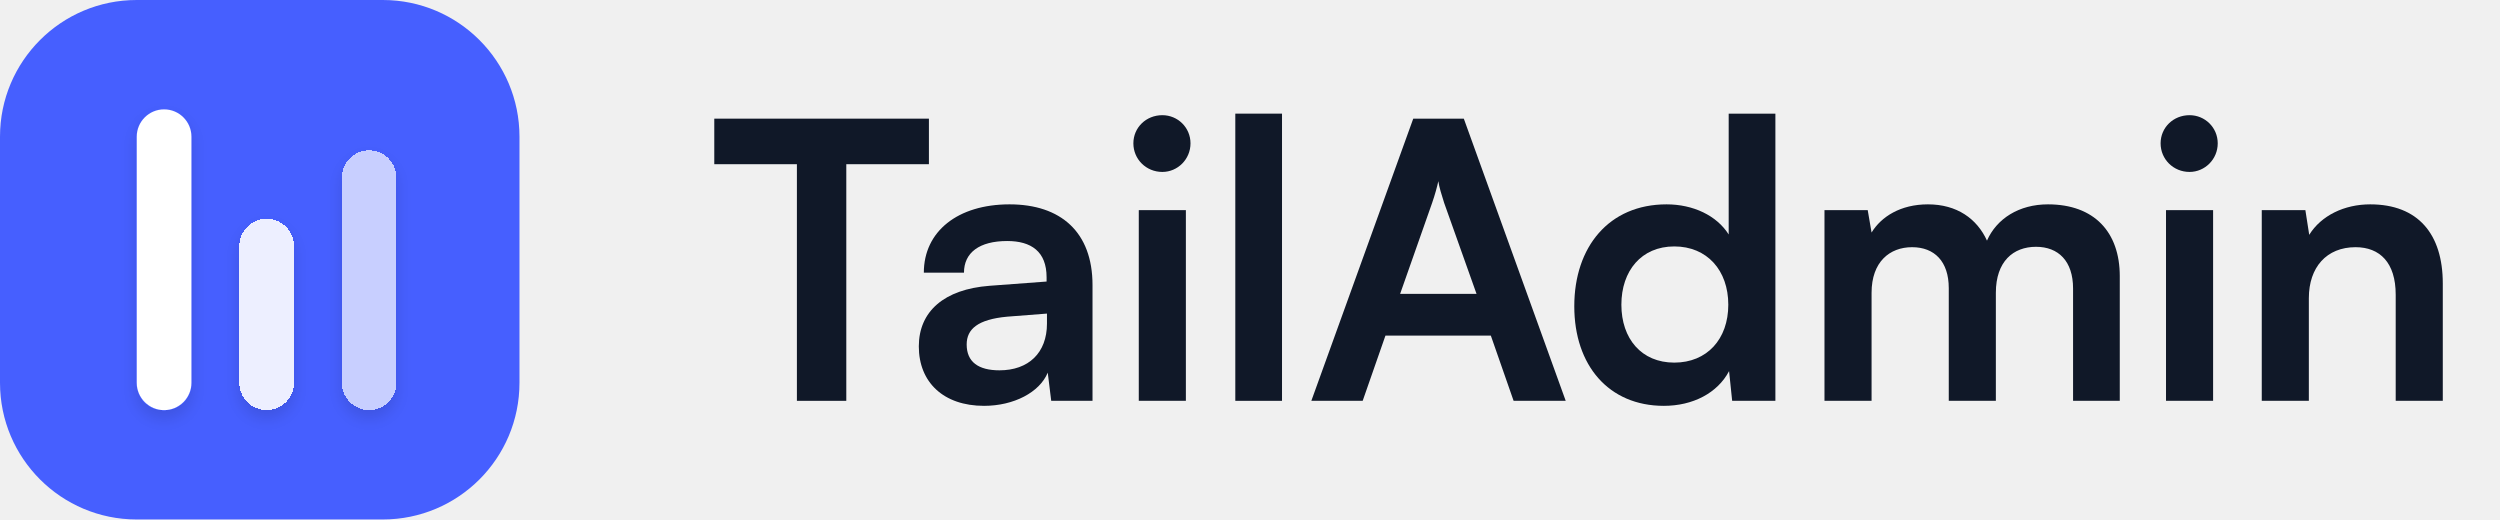
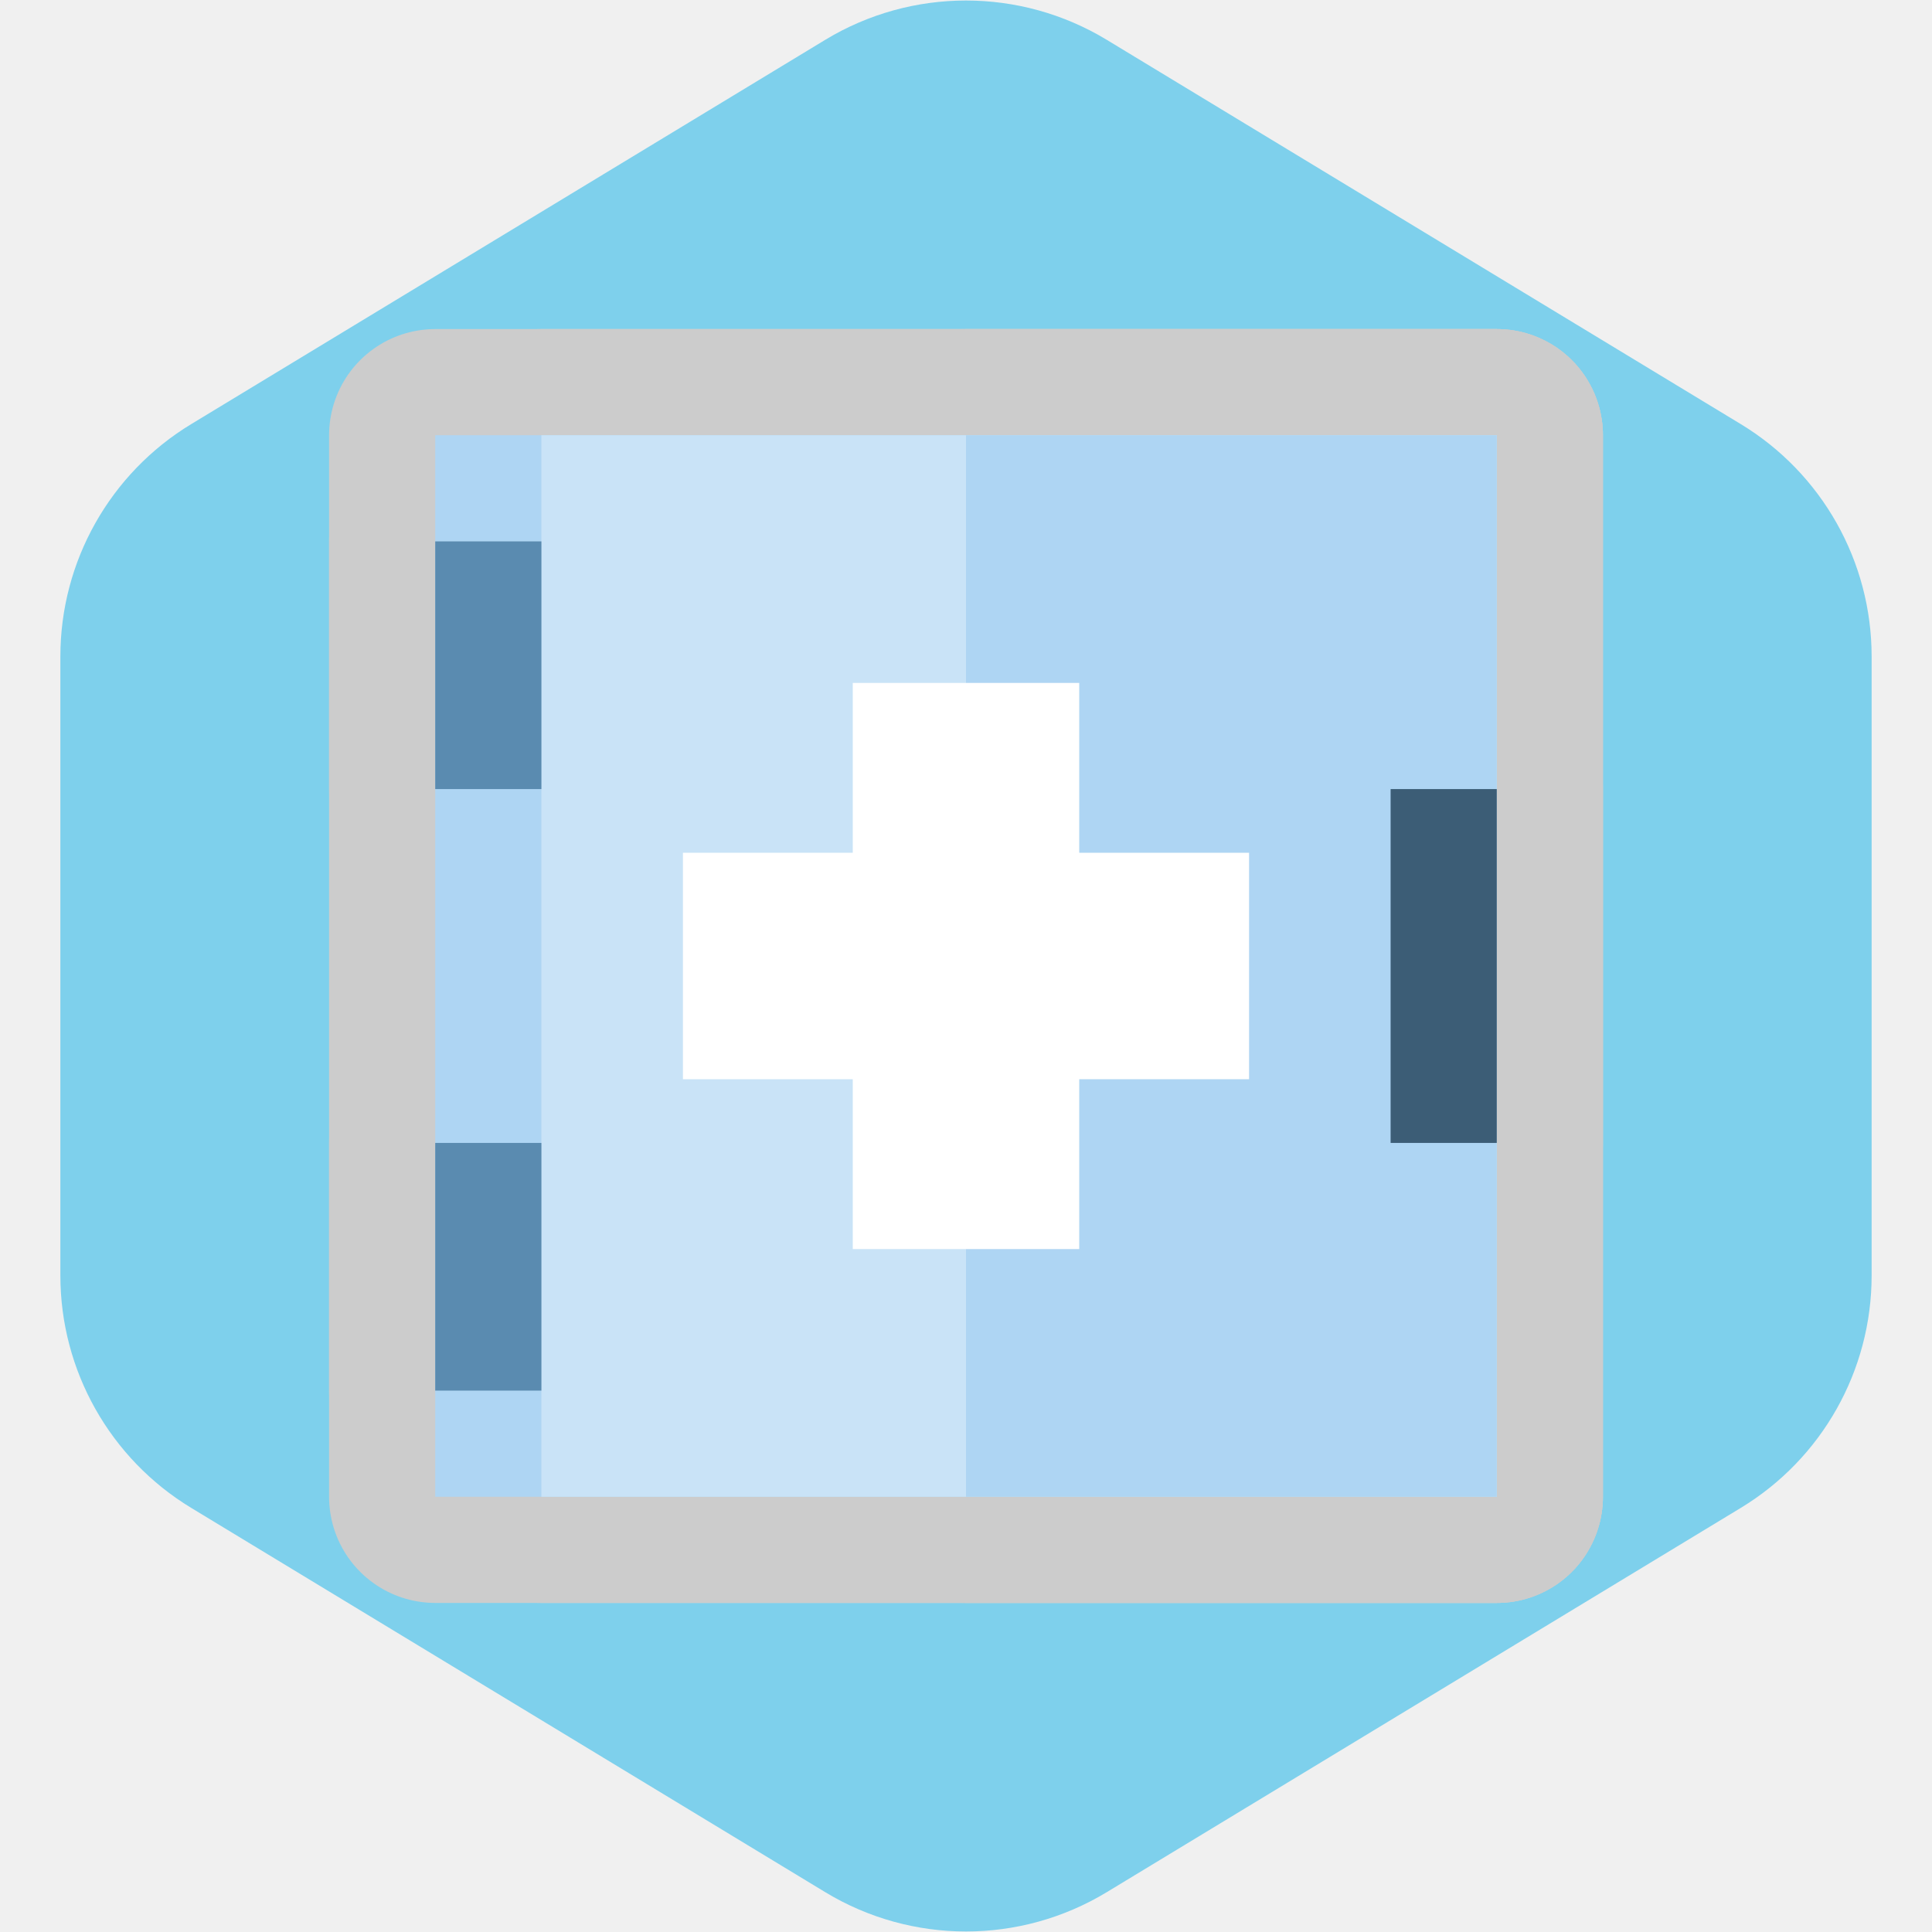
- <svg xmlns="http://www.w3.org/2000/svg" width="154" height="32" viewBox="0 0 154 32" fill="none">
-   <path d="M0 8.421C0 3.77 3.77 0 8.421 0H23.579C28.23 0 32 3.77 32 8.421V23.579C32 28.23 28.23 32 23.579 32H8.421C3.77 32 0 28.23 0 23.579V8.421Z" fill="#465FFF" />
-   <g filter="url(#filter0_d_1624_24907)">
-     <path d="M8.424 8.422C8.424 7.491 9.178 6.737 10.108 6.737V6.737C11.038 6.737 11.792 7.491 11.792 8.422V23.579C11.792 24.51 11.038 25.264 10.108 25.264V25.264C9.178 25.264 8.424 24.51 8.424 23.579V8.422Z" fill="white" />
+ <svg xmlns="http://www.w3.org/2000/svg" version="1.1" id="Layer_1" viewBox="-209.92 -209.92 931.84 931.84" xml:space="preserve" width="91px" height="91px" fill="#bf088e" stroke="#bf088e" stroke-width="0.005">
+   <g id="SVGRepo_bgCarrier" stroke-width="0" transform="translate(0,0), scale(1)">
+     <path transform="translate(-209.92, -209.92), scale(58.24)" fill="#7ed0ec" d="M9.166.33a2.25 2.25 0 00-2.332 0l-5.25 3.182A2.25 2.25 0 00.5 5.436v5.128a2.25 2.25 0 001.084 1.924l5.25 3.182a2.25 2.25 0 002.332 0l5.25-3.182a2.25 2.25 0 001.084-1.924V5.436a2.25 2.25 0 00-1.084-1.924L9.166.33z" strokewidth="0" />
  </g>
-   <g filter="url(#filter1_d_1624_24907)">
-     <path d="M14.742 15.157C14.742 14.227 15.496 13.473 16.426 13.473V13.473C17.357 13.473 18.111 14.227 18.111 15.157V23.578C18.111 24.508 17.357 25.262 16.426 25.262V25.262C15.496 25.262 14.742 24.508 14.742 23.578V15.157Z" fill="white" fill-opacity="0.9" shape-rendering="crispEdges" />
+   <g id="SVGRepo_tracerCarrier" stroke-linecap="round" stroke-linejoin="round" stroke="#CCCCCC" stroke-width="102.4">
+     <rect style="fill:#AED5F3;" width="512" height="512" />
+     <rect x="51.2" style="fill:#C9E3F7;" width="460.8" height="512" />
+     <g>
+       <rect y="51.2" style="fill:#5A8BB0;" width="51.2" height="119.467" />
+       <rect y="341.333" style="fill:#5A8BB0;" width="51.2" height="119.467" />
+     </g>
+     <rect x="256" style="fill:#AED5F3;" width="256" height="512" />
+     <rect x="460.8" y="170.667" style="fill:#3C5D76;" width="51.2" height="170.667" />
+     <polygon style="fill:#FFFFFF;" points="392.533,201.387 310.613,201.387 310.613,119.467 201.387,119.467 201.387,201.387 119.467,201.387 119.467,310.613 201.387,310.613 201.387,392.533 310.613,392.533 310.613,310.613 392.533,310.613 " />
  </g>
-   <g filter="url(#filter2_d_1624_24907)">
-     <path d="M21.055 10.946C21.055 10.016 21.809 9.262 22.739 9.262V9.262C23.669 9.262 24.423 10.016 24.423 10.946V23.578C24.423 24.508 23.669 25.262 22.739 25.262V25.262C21.809 25.262 21.055 24.508 21.055 23.578V10.946Z" fill="white" fill-opacity="0.7" shape-rendering="crispEdges" />
+   <g id="SVGRepo_iconCarrier">
+     <rect style="fill:#AED5F3;" width="512" height="512" />
+     <rect x="51.2" style="fill:#C9E3F7;" width="460.8" height="512" />
+     <g>
+       <rect y="51.2" style="fill:#5A8BB0;" width="51.2" height="119.467" />
+       <rect y="341.333" style="fill:#5A8BB0;" width="51.2" height="119.467" />
+     </g>
+     <rect x="256" style="fill:#AED5F3;" width="256" height="512" />
+     <rect x="460.8" y="170.667" style="fill:#3C5D76;" width="51.2" height="170.667" />
+     <polygon style="fill:#FFFFFF;" points="392.533,201.387 310.613,201.387 310.613,119.467 201.387,119.467 201.387,201.387 119.467,201.387 119.467,310.613 201.387,310.613 201.387,392.533 310.613,392.533 310.613,310.613 392.533,310.613 " />
  </g>
-   <path d="M44 10.115H49.089V24.691H52.132V10.115H57.221V7.309H44V10.115Z" fill="#101828" />
-   <path d="M60.617 25C62.448 25 64.042 24.168 64.541 22.955L64.755 24.691H67.299V17.558C67.299 14.3 65.349 12.588 62.187 12.588C59.001 12.588 56.908 14.252 56.908 16.797H59.381C59.381 15.56 60.332 14.847 62.044 14.847C63.519 14.847 64.47 15.489 64.47 17.082V17.343L60.95 17.605C58.168 17.819 56.599 19.174 56.599 21.338C56.599 23.549 58.121 25 60.617 25ZM61.569 22.812C60.261 22.812 59.547 22.289 59.547 21.219C59.547 20.268 60.237 19.674 62.044 19.507L64.493 19.317V19.935C64.493 21.742 63.352 22.812 61.569 22.812Z" fill="#101828" />
-   <path d="M71.6 10.591C72.551 10.591 73.335 9.806 73.335 8.831C73.335 7.856 72.551 7.095 71.6 7.095C70.601 7.095 69.816 7.856 69.816 8.831C69.816 9.806 70.601 10.591 71.6 10.591ZM70.149 24.691H73.05V12.944H70.149V24.691Z" fill="#101828" />
-   <path d="M78.972 24.691V7H76.095V24.691H78.972Z" fill="#101828" />
-   <path d="M83.941 24.691L85.344 20.672H91.835L93.238 24.691H96.448L90.171 7.309H87.056L80.778 24.691H83.941ZM88.221 12.493C88.387 12.017 88.53 11.494 88.601 11.161C88.649 11.518 88.815 12.041 88.958 12.493L90.955 18.104H86.247L88.221 12.493Z" fill="#101828" />
-   <path d="M102.493 25C104.276 25 105.798 24.215 106.511 22.86L106.701 24.691H109.364V7H106.487V14.443C105.75 13.277 104.3 12.588 102.659 12.588C99.116 12.588 96.976 15.203 96.976 18.865C96.976 22.503 99.092 25 102.493 25ZM103.135 22.337C101.113 22.337 99.877 20.863 99.877 18.77C99.877 16.678 101.113 15.18 103.135 15.18C105.156 15.18 106.463 16.654 106.463 18.77C106.463 20.886 105.156 22.337 103.135 22.337Z" fill="#101828" />
-   <path d="M115.289 24.691V18.033C115.289 16.131 116.406 15.227 117.785 15.227C119.164 15.227 120.044 16.107 120.044 17.748V24.691H122.945V18.033C122.945 16.107 124.015 15.203 125.418 15.203C126.797 15.203 127.701 16.083 127.701 17.771V24.691H130.578V17.011C130.578 14.3 129.008 12.588 126.155 12.588C124.372 12.588 122.993 13.468 122.398 14.823C121.78 13.468 120.543 12.588 118.76 12.588C117.072 12.588 115.883 13.349 115.289 14.324L115.051 12.944H112.388V24.691H115.289Z" fill="#101828" />
-   <path d="M134.876 10.591C135.827 10.591 136.612 9.806 136.612 8.831C136.612 7.856 135.827 7.095 134.876 7.095C133.877 7.095 133.093 7.856 133.093 8.831C133.093 9.806 133.877 10.591 134.876 10.591ZM133.426 24.691H136.327V12.944H133.426V24.691Z" fill="#101828" />
-   <path d="M142.225 24.691V18.366C142.225 16.464 143.318 15.227 145.102 15.227C146.6 15.227 147.575 16.178 147.575 18.152V24.691H150.476V17.462C150.476 14.419 148.954 12.588 146.005 12.588C144.412 12.588 142.985 13.277 142.248 14.466L142.011 12.944H139.324V24.691H142.225Z" fill="#101828" />
-   <defs>
-     <filter id="filter0_d_1624_24907" x="7.424" y="6.237" width="5.368" height="20.526" filterUnits="userSpaceOnUse" color-interpolation-filters="sRGB">
-       <feFlood flood-opacity="0" result="BackgroundImageFix" />
-       <feColorMatrix in="SourceAlpha" type="matrix" values="0 0 0 0 0 0 0 0 0 0 0 0 0 0 0 0 0 0 127 0" result="hardAlpha" />
-       <feOffset dy="0.5" />
-       <feGaussianBlur stdDeviation="0.5" />
-       <feComposite in2="hardAlpha" operator="out" />
-       <feColorMatrix type="matrix" values="0 0 0 0 0 0 0 0 0 0 0 0 0 0 0 0 0 0 0.12 0" />
-       <feBlend mode="normal" in2="BackgroundImageFix" result="effect1_dropShadow_1624_24907" />
-       <feBlend mode="normal" in="SourceGraphic" in2="effect1_dropShadow_1624_24907" result="shape" />
-     </filter>
-     <filter id="filter1_d_1624_24907" x="13.742" y="12.973" width="5.368" height="13.79" filterUnits="userSpaceOnUse" color-interpolation-filters="sRGB">
-       <feFlood flood-opacity="0" result="BackgroundImageFix" />
-       <feColorMatrix in="SourceAlpha" type="matrix" values="0 0 0 0 0 0 0 0 0 0 0 0 0 0 0 0 0 0 127 0" result="hardAlpha" />
-       <feOffset dy="0.5" />
-       <feGaussianBlur stdDeviation="0.5" />
-       <feComposite in2="hardAlpha" operator="out" />
-       <feColorMatrix type="matrix" values="0 0 0 0 0 0 0 0 0 0 0 0 0 0 0 0 0 0 0.12 0" />
-       <feBlend mode="normal" in2="BackgroundImageFix" result="effect1_dropShadow_1624_24907" />
-       <feBlend mode="normal" in="SourceGraphic" in2="effect1_dropShadow_1624_24907" result="shape" />
-     </filter>
-     <filter id="filter2_d_1624_24907" x="20.055" y="8.762" width="5.368" height="18" filterUnits="userSpaceOnUse" color-interpolation-filters="sRGB">
-       <feFlood flood-opacity="0" result="BackgroundImageFix" />
-       <feColorMatrix in="SourceAlpha" type="matrix" values="0 0 0 0 0 0 0 0 0 0 0 0 0 0 0 0 0 0 127 0" result="hardAlpha" />
-       <feOffset dy="0.5" />
-       <feGaussianBlur stdDeviation="0.5" />
-       <feComposite in2="hardAlpha" operator="out" />
-       <feColorMatrix type="matrix" values="0 0 0 0 0 0 0 0 0 0 0 0 0 0 0 0 0 0 0.12 0" />
-       <feBlend mode="normal" in2="BackgroundImageFix" result="effect1_dropShadow_1624_24907" />
-       <feBlend mode="normal" in="SourceGraphic" in2="effect1_dropShadow_1624_24907" result="shape" />
-     </filter>
-   </defs>
</svg>
